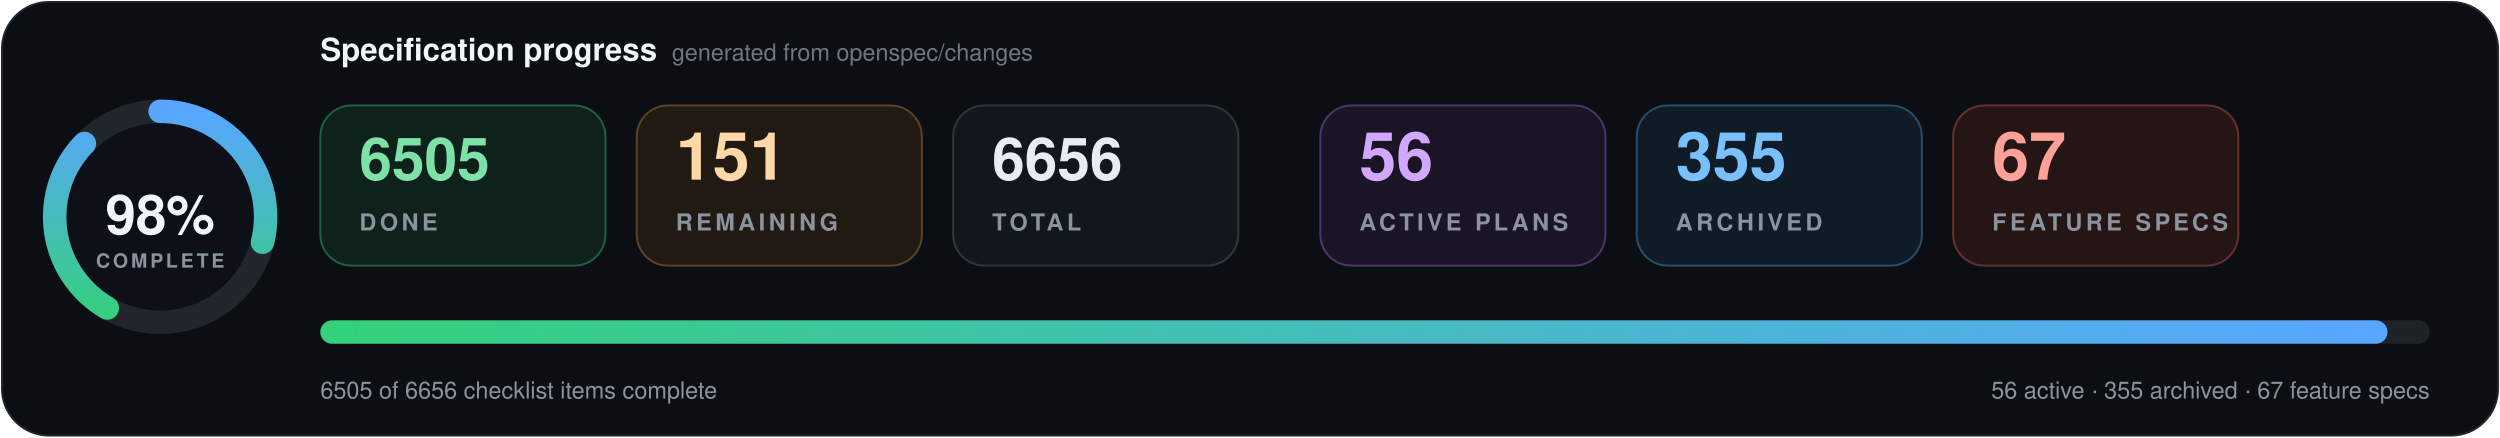
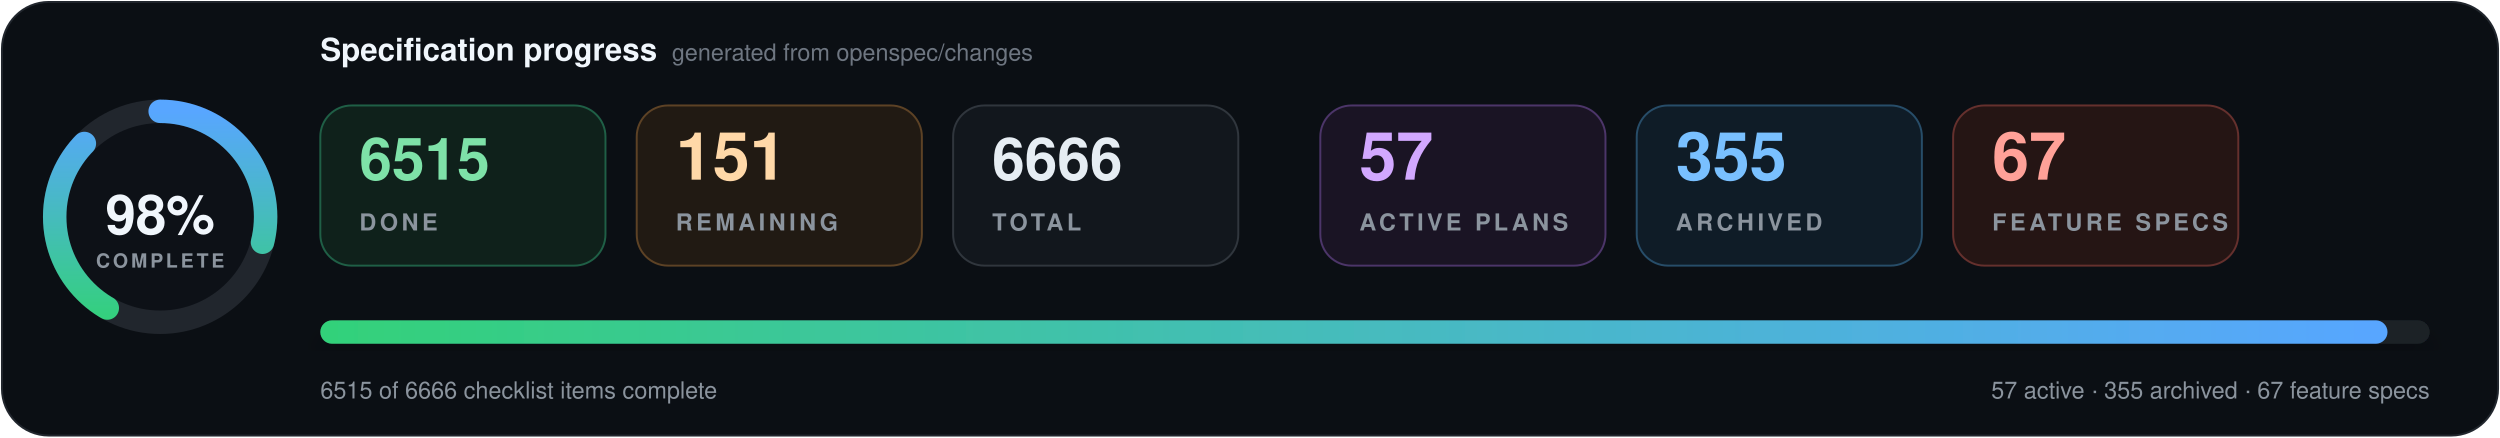
- <svg xmlns="http://www.w3.org/2000/svg" data-cache-version="1795859281" width="1280" height="224" viewBox="0 0 1280 224" role="img" aria-labelledby="title description" font-family="system-ui, -apple-system, BlinkMacSystemFont, 'Segoe UI', Helvetica, Arial, sans-serif" font-variant-numeric="tabular-nums">
+ <svg xmlns="http://www.w3.org/2000/svg" data-cache-version="1795860709" width="1280" height="224" viewBox="0 0 1280 224" role="img" aria-labelledby="title description" font-family="system-ui, -apple-system, BlinkMacSystemFont, 'Segoe UI', Helvetica, Arial, sans-serif" font-variant-numeric="tabular-nums">
  <defs>
    <linearGradient id="progress" x1="0" x2="1">
      <stop offset="0" stop-color="#33d17a" />
      <stop offset="1" stop-color="#58a6ff" />
    </linearGradient>
    <filter id="shadow" x="-10%" y="-20%" width="120%" height="150%">
      <feDropShadow dx="0" dy="7" stdDeviation="9" flood-color="#000" flood-opacity=".28" />
    </filter>
  </defs>
  <rect x="1" y="1" width="1278" height="222" rx="24" fill="#0b0f14" stroke="#21262d" />
  <g transform="translate(82 111)">
    <circle r="54" fill="#0d1117" stroke="#21262d" stroke-width="12" />
    <circle r="54" fill="none" stroke="url(#progress)" stroke-width="12" stroke-linecap="round" pathLength="100" stroke-dasharray="98 100" transform="rotate(-90)" />
    <text y="-1" text-anchor="middle" dominant-baseline="middle" fill="#f0f6fc" font-size="28" font-weight="800">98%</text>
    <text y="26" text-anchor="middle" fill="#8b949e" font-size="10" font-weight="700" letter-spacing="1.5">COMPLETE</text>
  </g>
  <text x="164" y="31" fill="#f0f6fc" font-size="16" font-weight="750">Specification progress</text>
  <text x="344" y="31" fill="#6e7681" font-size="12">generated from openspec/changes</text>
  <g transform="translate(164 54)">
    <rect width="146" height="82" rx="16" fill="#0f211b" stroke="#1f5f46" />
-     <text x="20" y="38" fill="#7ee2a8" font-size="30" font-weight="750">6505</text>
+     <text x="20" y="38" fill="#7ee2a8" font-size="30" font-weight="750">6515</text>
    <text x="20" y="64" fill="#8b949e" font-size="12" font-weight="700" letter-spacing="1.8">DONE</text>
  </g>
  <g transform="translate(326 54)">
    <rect width="146" height="82" rx="16" fill="#211a13" stroke="#5d4225" />
    <text x="20" y="38" fill="#ffd8a8" font-size="34" font-weight="750">151</text>
    <text x="20" y="64" fill="#8b949e" font-size="12" font-weight="700" letter-spacing="1.8">REMAINING</text>
  </g>
  <g transform="translate(488 54)">
    <rect width="146" height="82" rx="16" fill="#12171d" stroke="#30363d" />
-     <text x="20" y="38" fill="#e6edf3" font-size="30" font-weight="750">6656</text>
+     <text x="20" y="38" fill="#e6edf3" font-size="30" font-weight="750">6666</text>
    <text x="20" y="64" fill="#8b949e" font-size="12" font-weight="700" letter-spacing="1.8">TOTAL</text>
  </g>
  <g transform="translate(676 54)">
    <rect width="146" height="82" rx="16" fill="#1a1424" stroke="#4c3569" />
-     <text x="20" y="38" fill="#d2a8ff" font-size="34" font-weight="750">56</text>
+     <text x="20" y="38" fill="#d2a8ff" font-size="34" font-weight="750">57</text>
    <text x="20" y="64" fill="#8b949e" font-size="12" font-weight="700" letter-spacing="1.8">ACTIVE PLANS</text>
  </g>
  <g transform="translate(838 54)">
    <rect width="146" height="82" rx="16" fill="#0f1c27" stroke="#274d69" />
    <text x="20" y="38" fill="#79c0ff" font-size="34" font-weight="750">355</text>
    <text x="20" y="64" fill="#8b949e" font-size="12" font-weight="700" letter-spacing="1.8">ARCHIVED</text>
  </g>
  <g transform="translate(1000 54)">
    <rect width="146" height="82" rx="16" fill="#251514" stroke="#65302d" />
    <text x="20" y="38" fill="#ffa198" font-size="34" font-weight="750">67</text>
    <text x="20" y="64" fill="#8b949e" font-size="12" font-weight="700" letter-spacing="1.8">FEATURE SPECS</text>
  </g>
  <g filter="url(#shadow)">
    <rect x="164" y="164" width="1080" height="12" rx="6" fill="#1b2128" />
    <rect x="164" y="164" width="1058.4" height="12" rx="6" fill="url(#progress)" />
  </g>
-   <text x="164" y="204" fill="#8b949e" font-size="12">6505 of 6656 checklist items complete</text>
-   <text x="1244" y="204" text-anchor="end" fill="#8b949e" font-size="12">56 active · 355 archived · 67 feature specs</text>
+   <text x="164" y="204" fill="#8b949e" font-size="12">6515 of 6666 checklist items complete</text>
+   <text x="1244" y="204" text-anchor="end" fill="#8b949e" font-size="12">57 active · 355 archived · 67 feature specs</text>
</svg>
